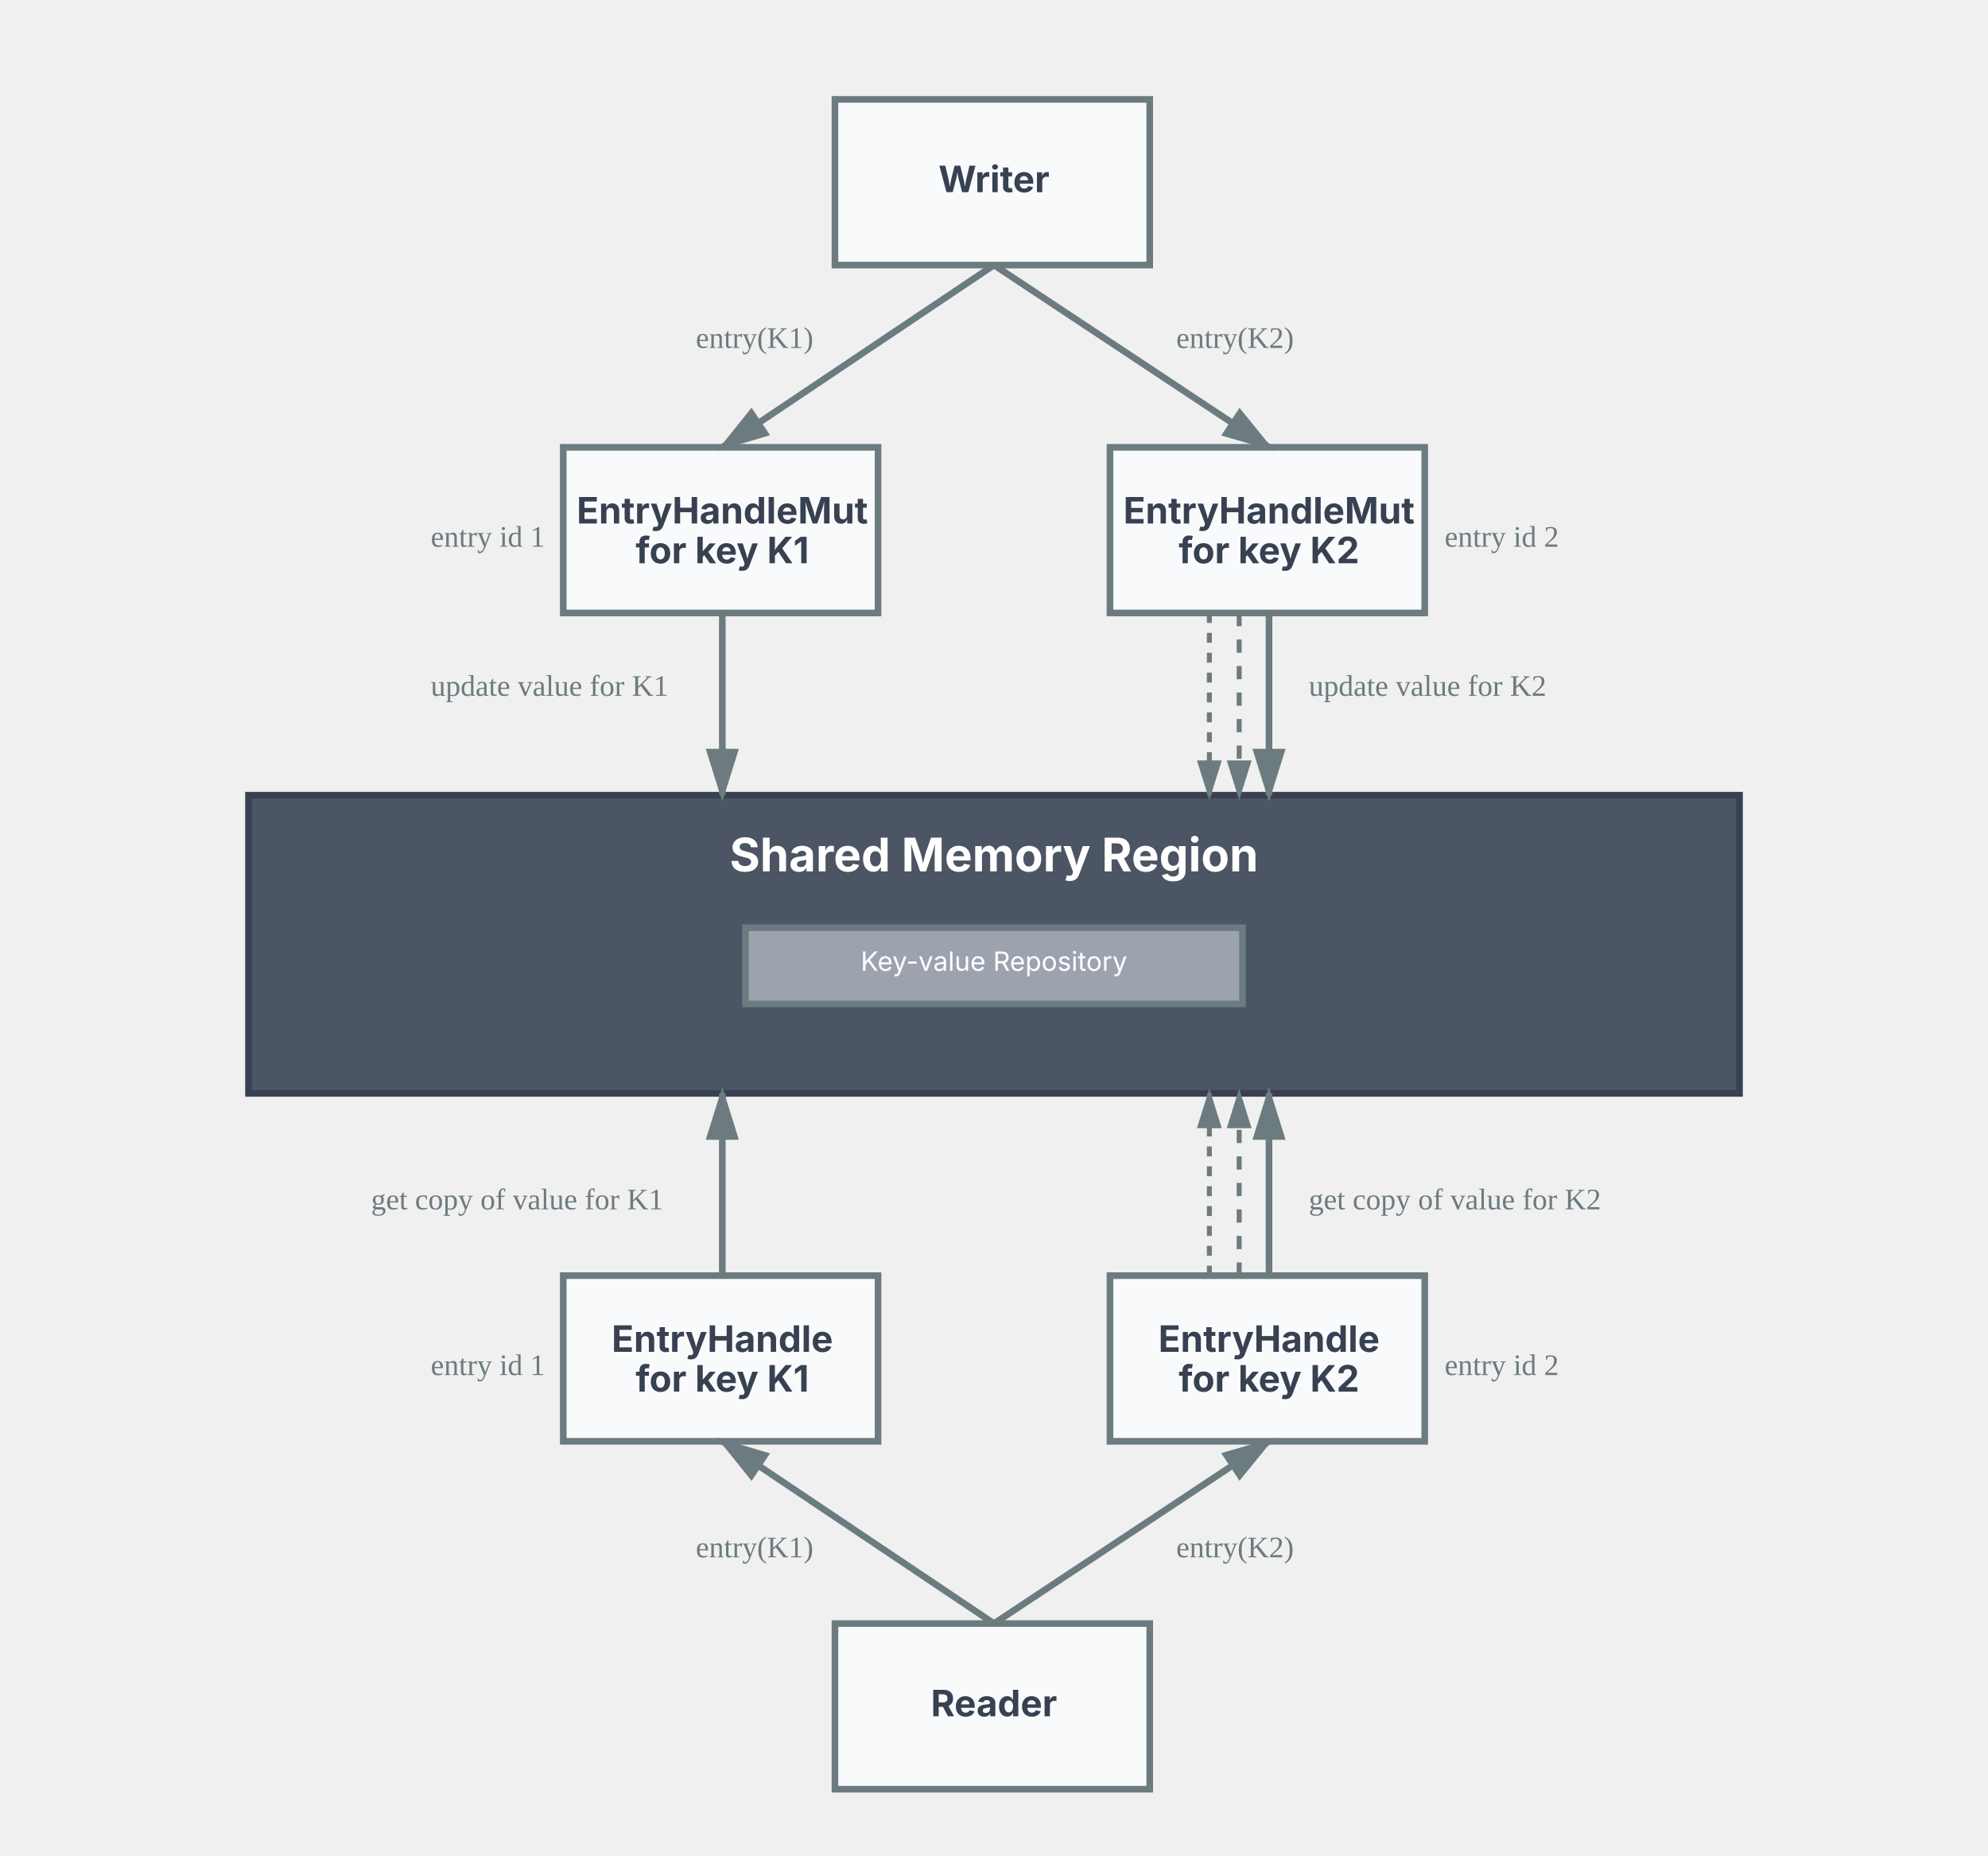
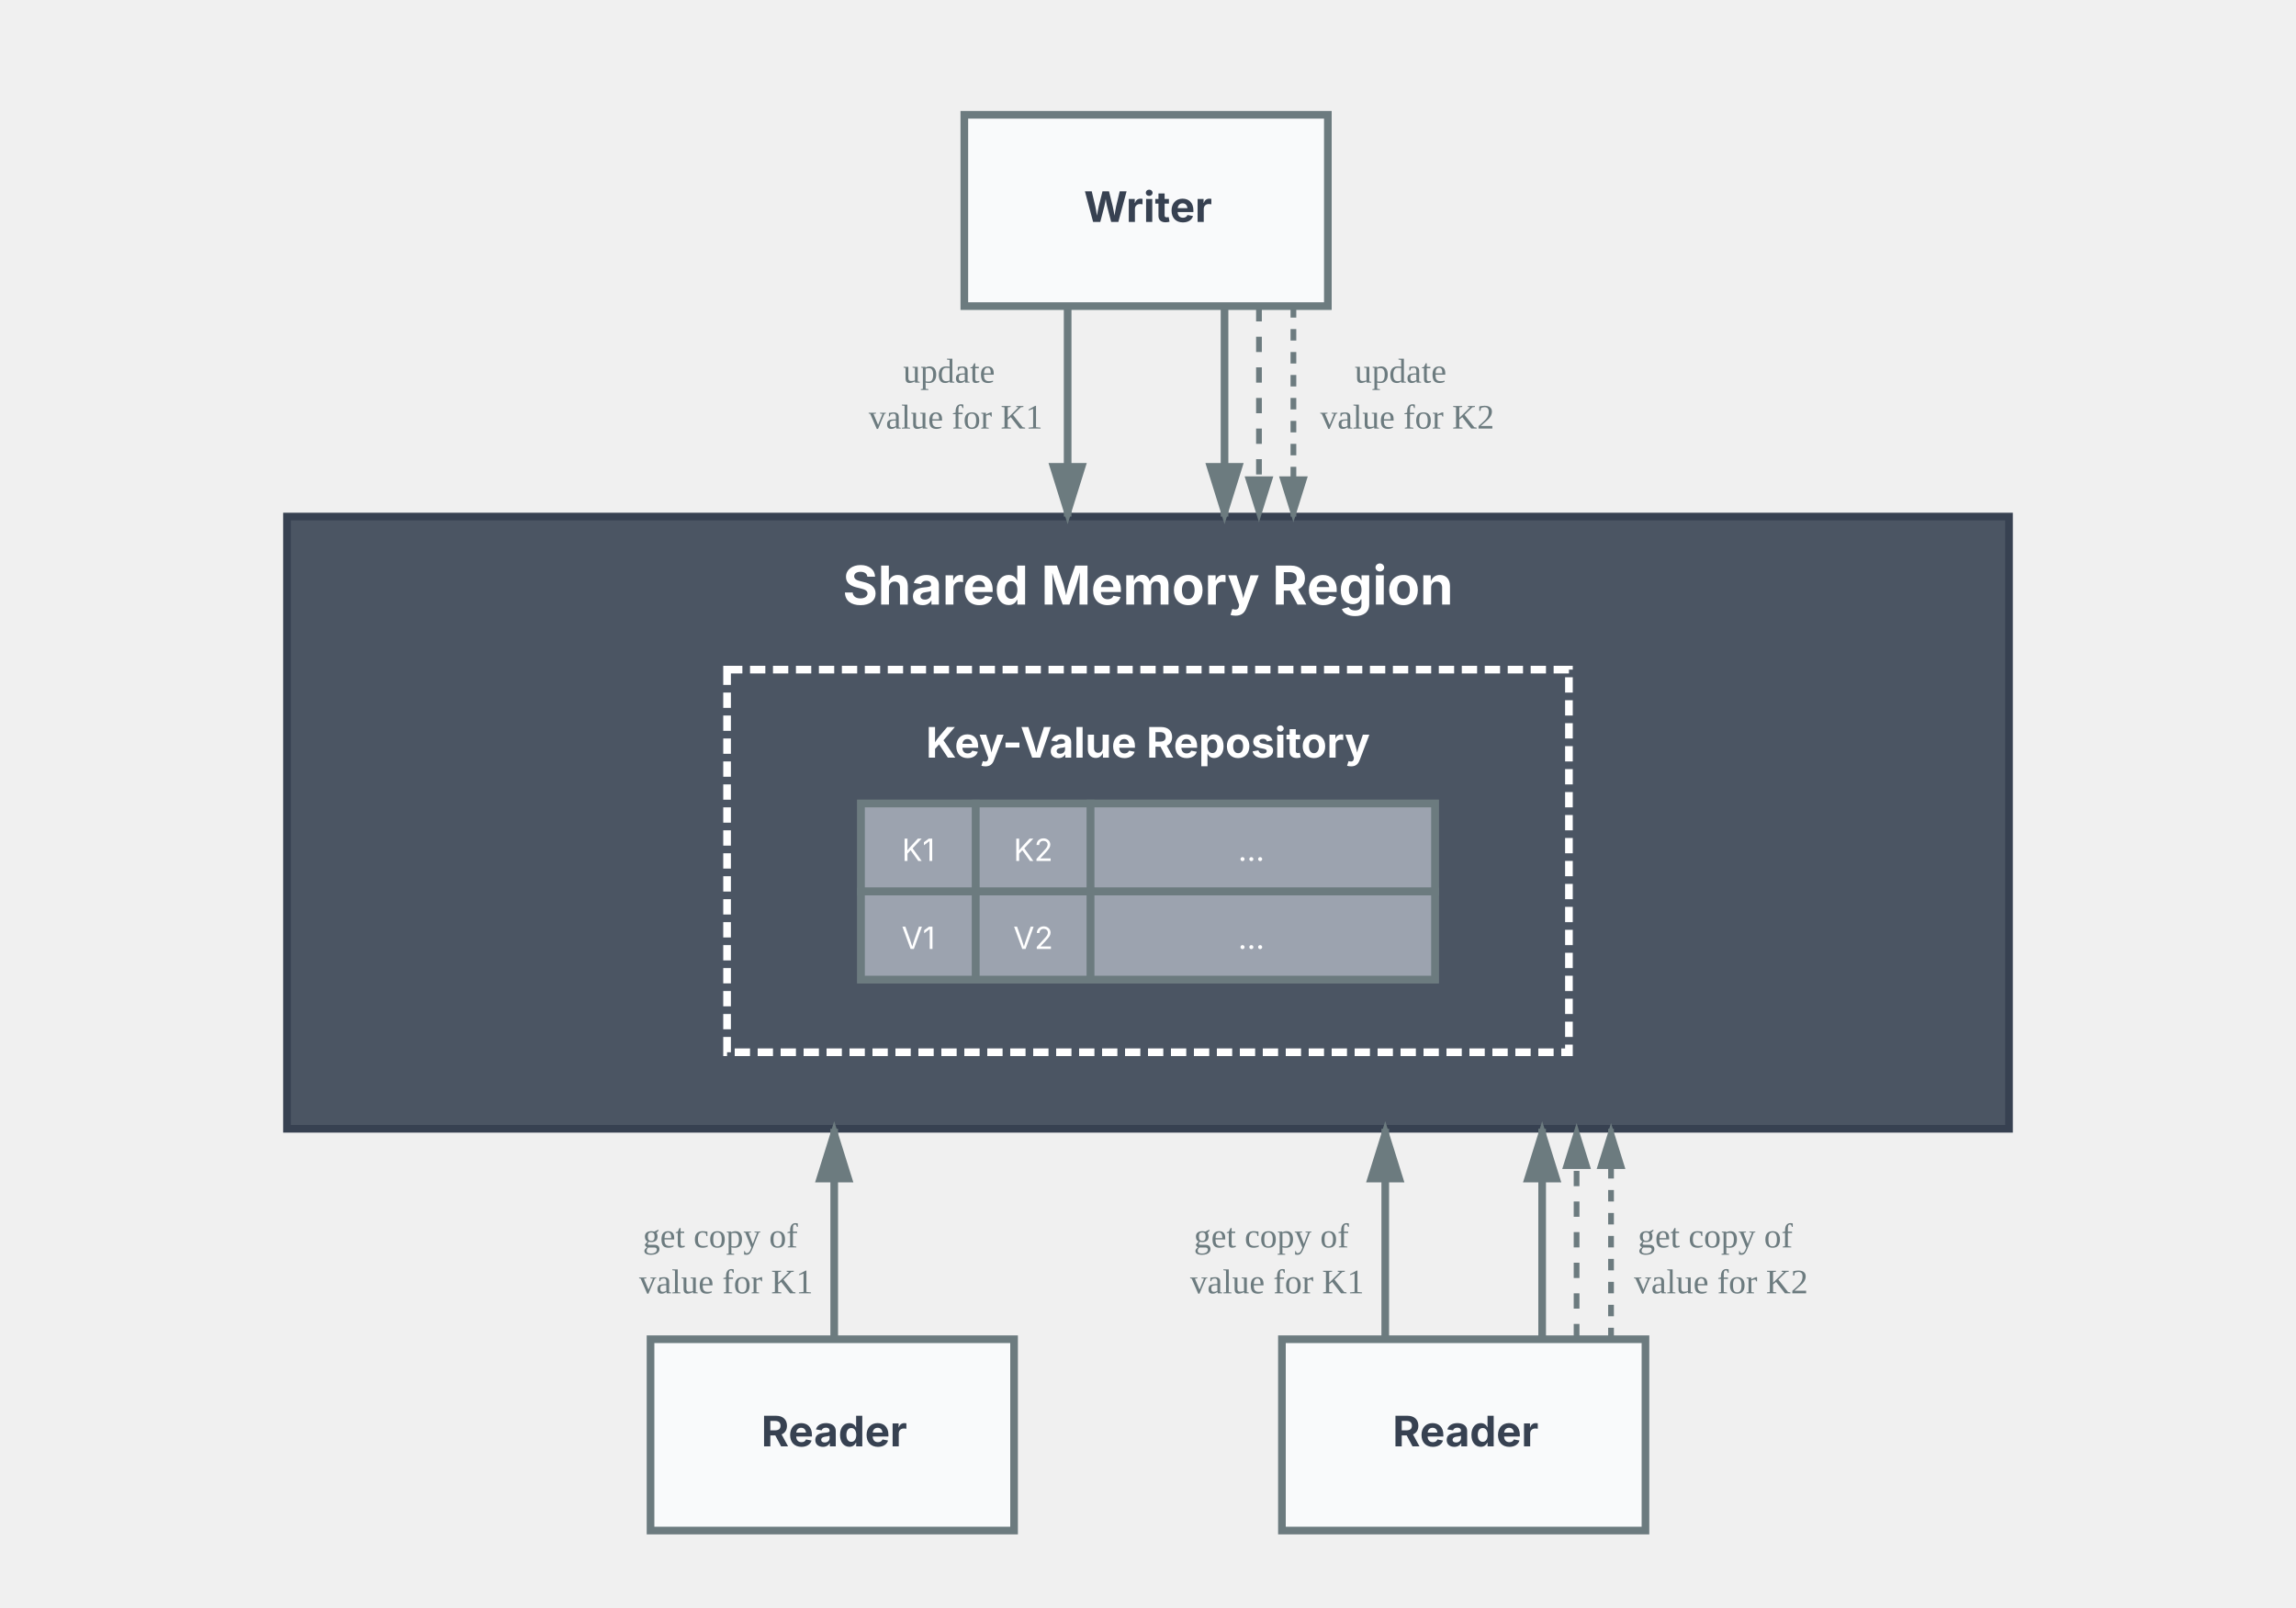
- <svg xmlns="http://www.w3.org/2000/svg" viewBox="0 0 600 560">
+ <svg xmlns="http://www.w3.org/2000/svg" viewBox="0 0 600 420">
  <defs>
    <style>
      .custom-fonts {
        font-family: Inter, -apple-system, BlinkMacSystemFont, 'Segoe UI', Roboto, sans-serif;
      }
    </style>
    <marker id="arrowhead" markerWidth="8" markerHeight="5" refX="7" refY="2.5" orient="auto">
      <polygon points="0 0, 8 2.5, 0 5" fill="#6c7b7f" />
    </marker>
  </defs>
-   <rect width="600" height="560" fill="transparent" />
-   <rect x="75" y="240" width="450" height="90" fill="#4b5563" stroke="#374151" stroke-width="2" />
-   <text x="300" y="263" text-anchor="middle" class="custom-fonts" font-size="14" font-weight="bold" fill="white">Shared Memory Region</text>
-   <rect x="225" y="280" width="150" height="23" fill="#9ca3af" stroke="#6c7b7f" stroke-width="2" />
-   <text x="300" y="293" text-anchor="middle" class="custom-fonts" font-size="8" fill="white">Key-value Repository</text>
+   <rect width="600" height="420" fill="transparent" />
+   <rect x="75" y="135" width="450" height="160" fill="#4b5563" stroke="#374151" stroke-width="2" />
+   <text x="300" y="158" text-anchor="middle" class="custom-fonts" font-size="14" font-weight="bold" fill="white">Shared Memory Region</text>
+   <rect x="190" y="175" width="220" height="100" fill="none" stroke="white" stroke-width="2" stroke-dasharray="4,2" />
+   <text x="300" y="198" text-anchor="middle" class="custom-fonts" font-size="11" font-weight="bold" fill="white">Key-Value Repository</text>
+   <rect x="225" y="210" width="150" height="23" fill="#9ca3af" stroke="#6c7b7f" stroke-width="2" />
+   <rect x="225" y="210" width="30" height="23" fill="#9ca3af" stroke="#6c7b7f" stroke-width="2" />
+   <text x="240" y="225" text-anchor="middle" class="custom-fonts" font-size="8" fill="white">K1</text>
+   <rect x="255" y="210" width="30" height="23" fill="#9ca3af" stroke="#6c7b7f" stroke-width="2" />
+   <text x="270" y="225" text-anchor="middle" class="custom-fonts" font-size="8" fill="white">K2</text>
+   <rect x="285" y="210" width="90" height="23" fill="#9ca3af" stroke="#6c7b7f" stroke-width="2" />
+   <text x="327" y="225" text-anchor="middle" class="custom-fonts" font-size="8" fill="white">...</text>
+   <rect x="225" y="233" width="150" height="23" fill="#9ca3af" stroke="#6c7b7f" stroke-width="2" />
+   <rect x="225" y="233" width="30" height="23" fill="#9ca3af" stroke="#6c7b7f" stroke-width="2" />
+   <text x="240" y="248" text-anchor="middle" class="custom-fonts" font-size="8" fill="white">V1</text>
+   <rect x="255" y="233" width="30" height="23" fill="#9ca3af" stroke="#6c7b7f" stroke-width="2" />
+   <text x="270" y="248" text-anchor="middle" class="custom-fonts" font-size="8" fill="white">V2</text>
+   <rect x="285" y="233" width="90" height="23" fill="#9ca3af" stroke="#6c7b7f" stroke-width="2" />
+   <text x="327" y="248" text-anchor="middle" class="custom-fonts" font-size="8" fill="white">...</text>
  <rect x="252" y="30" width="95" height="50" fill="#f9fafb" stroke="#6c7b7f" stroke-width="2" />
  <text x="300" y="58" text-anchor="middle" class="custom-fonts" font-size="11" font-weight="bold" fill="#374151">Writer</text>
-   <rect x="252" y="490" width="95" height="50" fill="#f9fafb" stroke="#6c7b7f" stroke-width="2" />
-   <text x="300" y="518" text-anchor="middle" class="custom-fonts" font-size="11" font-weight="bold" fill="#374151">Reader</text>
-   <rect x="170" y="135" width="95" height="50" fill="#f9fafb" stroke="#6c7b7f" stroke-width="2" />
-   <text x="218" y="158" text-anchor="middle" class="custom-fonts" font-size="11" font-weight="bold" fill="#374151">EntryHandleMut</text>
-   <text x="218" y="170" text-anchor="middle" class="custom-fonts" font-size="11" font-weight="bold" fill="#374151">for key K1</text>
-   <text x="130" y="165" font-size="9" fill="#6c7b7f">entry id 1</text>
-   <rect x="335" y="135" width="95" height="50" fill="#f9fafb" stroke="#6c7b7f" stroke-width="2" />
-   <text x="383" y="158" text-anchor="middle" class="custom-fonts" font-size="11" font-weight="bold" fill="#374151">EntryHandleMut</text>
-   <text x="383" y="170" text-anchor="middle" class="custom-fonts" font-size="11" font-weight="bold" fill="#374151">for key K2</text>
-   <text x="436" y="165" font-size="9" fill="#6c7b7f">entry id 2</text>
-   <rect x="170" y="385" width="95" height="50" fill="#f9fafb" stroke="#6c7b7f" stroke-width="2" />
-   <text x="218" y="408" text-anchor="middle" class="custom-fonts" font-size="11" font-weight="bold" fill="#374151">EntryHandle</text>
-   <text x="218" y="420" text-anchor="middle" class="custom-fonts" font-size="11" font-weight="bold" fill="#374151">for key K1</text>
-   <text x="130" y="415" font-size="9" fill="#6c7b7f">entry id 1</text>
-   <rect x="335" y="385" width="95" height="50" fill="#f9fafb" stroke="#6c7b7f" stroke-width="2" />
-   <text x="383" y="408" text-anchor="middle" class="custom-fonts" font-size="11" font-weight="bold" fill="#374151">EntryHandle</text>
-   <text x="383" y="420" text-anchor="middle" class="custom-fonts" font-size="11" font-weight="bold" fill="#374151">for key K2</text>
-   <text x="436" y="415" font-size="9" fill="#6c7b7f">entry id 2</text>
-   <line x1="300" y1="80" x2="218" y2="135" stroke="#6c7b7f" stroke-width="2" marker-end="url(#arrowhead)" />
-   <text x="210" y="105" font-size="9" fill="#6c7b7f">entry(K1)</text>
-   <line x1="300" y1="80" x2="383" y2="135" stroke="#6c7b7f" stroke-width="2" marker-end="url(#arrowhead)" />
-   <text x="355" y="105" font-size="9" fill="#6c7b7f">entry(K2)</text>
-   <line x1="218" y1="185" x2="218" y2="240" stroke="#6c7b7f" stroke-width="2" marker-end="url(#arrowhead)" />
-   <text x="130" y="210" font-size="9" fill="#6c7b7f">update value for K1</text>
-   <line x1="383" y1="185" x2="383" y2="240" stroke="#6c7b7f" stroke-width="2" marker-end="url(#arrowhead)" />
-   <text x="395" y="210" font-size="9" fill="#6c7b7f">update value for K2</text>
-   <line x1="374" y1="185" x2="374" y2="240" stroke="#6c7b7f" stroke-width="1.5" marker-end="url(#arrowhead)" stroke-dasharray="4,4" />
-   <line x1="365" y1="185" x2="365" y2="240" stroke="#6c7b7f" stroke-width="1.5" marker-end="url(#arrowhead)" stroke-dasharray="3,3" />
-   <line x1="218" y1="385" x2="218" y2="330" stroke="#6c7b7f" stroke-width="2" marker-end="url(#arrowhead)" />
-   <text x="112" y="365" font-size="9" fill="#6c7b7f">get copy of value for K1</text>
-   <line x1="383" y1="385" x2="383" y2="330" stroke="#6c7b7f" stroke-width="2" marker-end="url(#arrowhead)" />
-   <text x="395" y="365" font-size="9" fill="#6c7b7f">get copy of value for K2</text>
-   <line x1="374" y1="385" x2="374" y2="330" stroke="#6c7b7f" stroke-width="1.5" marker-end="url(#arrowhead)" stroke-dasharray="4,4" />
-   <line x1="365" y1="385" x2="365" y2="330" stroke="#6c7b7f" stroke-width="1.5" marker-end="url(#arrowhead)" stroke-dasharray="3,3" />
-   <line x1="300" y1="490" x2="218" y2="435" stroke="#6c7b7f" stroke-width="2" marker-end="url(#arrowhead)" />
-   <text x="210" y="470" font-size="9" fill="#6c7b7f">entry(K1)</text>
-   <line x1="300" y1="490" x2="383" y2="435" stroke="#6c7b7f" stroke-width="2" marker-end="url(#arrowhead)" />
-   <text x="355" y="470" font-size="9" fill="#6c7b7f">entry(K2)</text>
+   <rect x="170" y="350" width="95" height="50" fill="#f9fafb" stroke="#6c7b7f" stroke-width="2" />
+   <text x="218" y="378" text-anchor="middle" class="custom-fonts" font-size="11" font-weight="bold" fill="#374151">Reader</text>
+   <rect x="335" y="350" width="95" height="50" fill="#f9fafb" stroke="#6c7b7f" stroke-width="2" />
+   <text x="383" y="378" text-anchor="middle" class="custom-fonts" font-size="11" font-weight="bold" fill="#374151">Reader</text>
+   <line x1="279" y1="80" x2="279" y2="135" stroke="#6c7b7f" stroke-width="2" marker-end="url(#arrowhead)" />
+   <text x="236" y="100" font-size="9" fill="#6c7b7f">update</text>
+   <text x="227" y="112" font-size="9" fill="#6c7b7f">value for K1</text>
+   <line x1="320" y1="80" x2="320" y2="135" stroke="#6c7b7f" stroke-width="2" marker-end="url(#arrowhead)" />
+   <text x="354" y="100" font-size="9" fill="#6c7b7f">update</text>
+   <text x="345" y="112" font-size="9" fill="#6c7b7f">value for K2</text>
+   <line x1="329" y1="80" x2="329" y2="135" stroke="#6c7b7f" stroke-width="1.5" marker-end="url(#arrowhead)" stroke-dasharray="4,4" />
+   <line x1="338" y1="80" x2="338" y2="135" stroke="#6c7b7f" stroke-width="1.5" marker-end="url(#arrowhead)" stroke-dasharray="3,3" />
+   <line x1="218" y1="350" x2="218" y2="295" stroke="#6c7b7f" stroke-width="2" marker-end="url(#arrowhead)" />
+   <text x="168" y="326" font-size="9" fill="#6c7b7f">get copy of</text>
+   <text x="167" y="338" font-size="9" fill="#6c7b7f">value for K1</text>
+   <line x1="362" y1="350" x2="362" y2="295" stroke="#6c7b7f" stroke-width="2" marker-end="url(#arrowhead)" />
+   <text x="312" y="326" font-size="9" fill="#6c7b7f">get copy of</text>
+   <text x="311" y="338" font-size="9" fill="#6c7b7f">value for K1</text>
+   <line x1="403" y1="350" x2="403" y2="295" stroke="#6c7b7f" stroke-width="2" marker-end="url(#arrowhead)" />
+   <text x="428" y="326" font-size="9" fill="#6c7b7f">get copy of</text>
+   <text x="427" y="338" font-size="9" fill="#6c7b7f">value for K2</text>
+   <line x1="412" y1="350" x2="412" y2="295" stroke="#6c7b7f" stroke-width="1.5" marker-end="url(#arrowhead)" stroke-dasharray="4,4" />
+   <line x1="421" y1="350" x2="421" y2="295" stroke="#6c7b7f" stroke-width="1.5" marker-end="url(#arrowhead)" stroke-dasharray="3,3" />
</svg>
